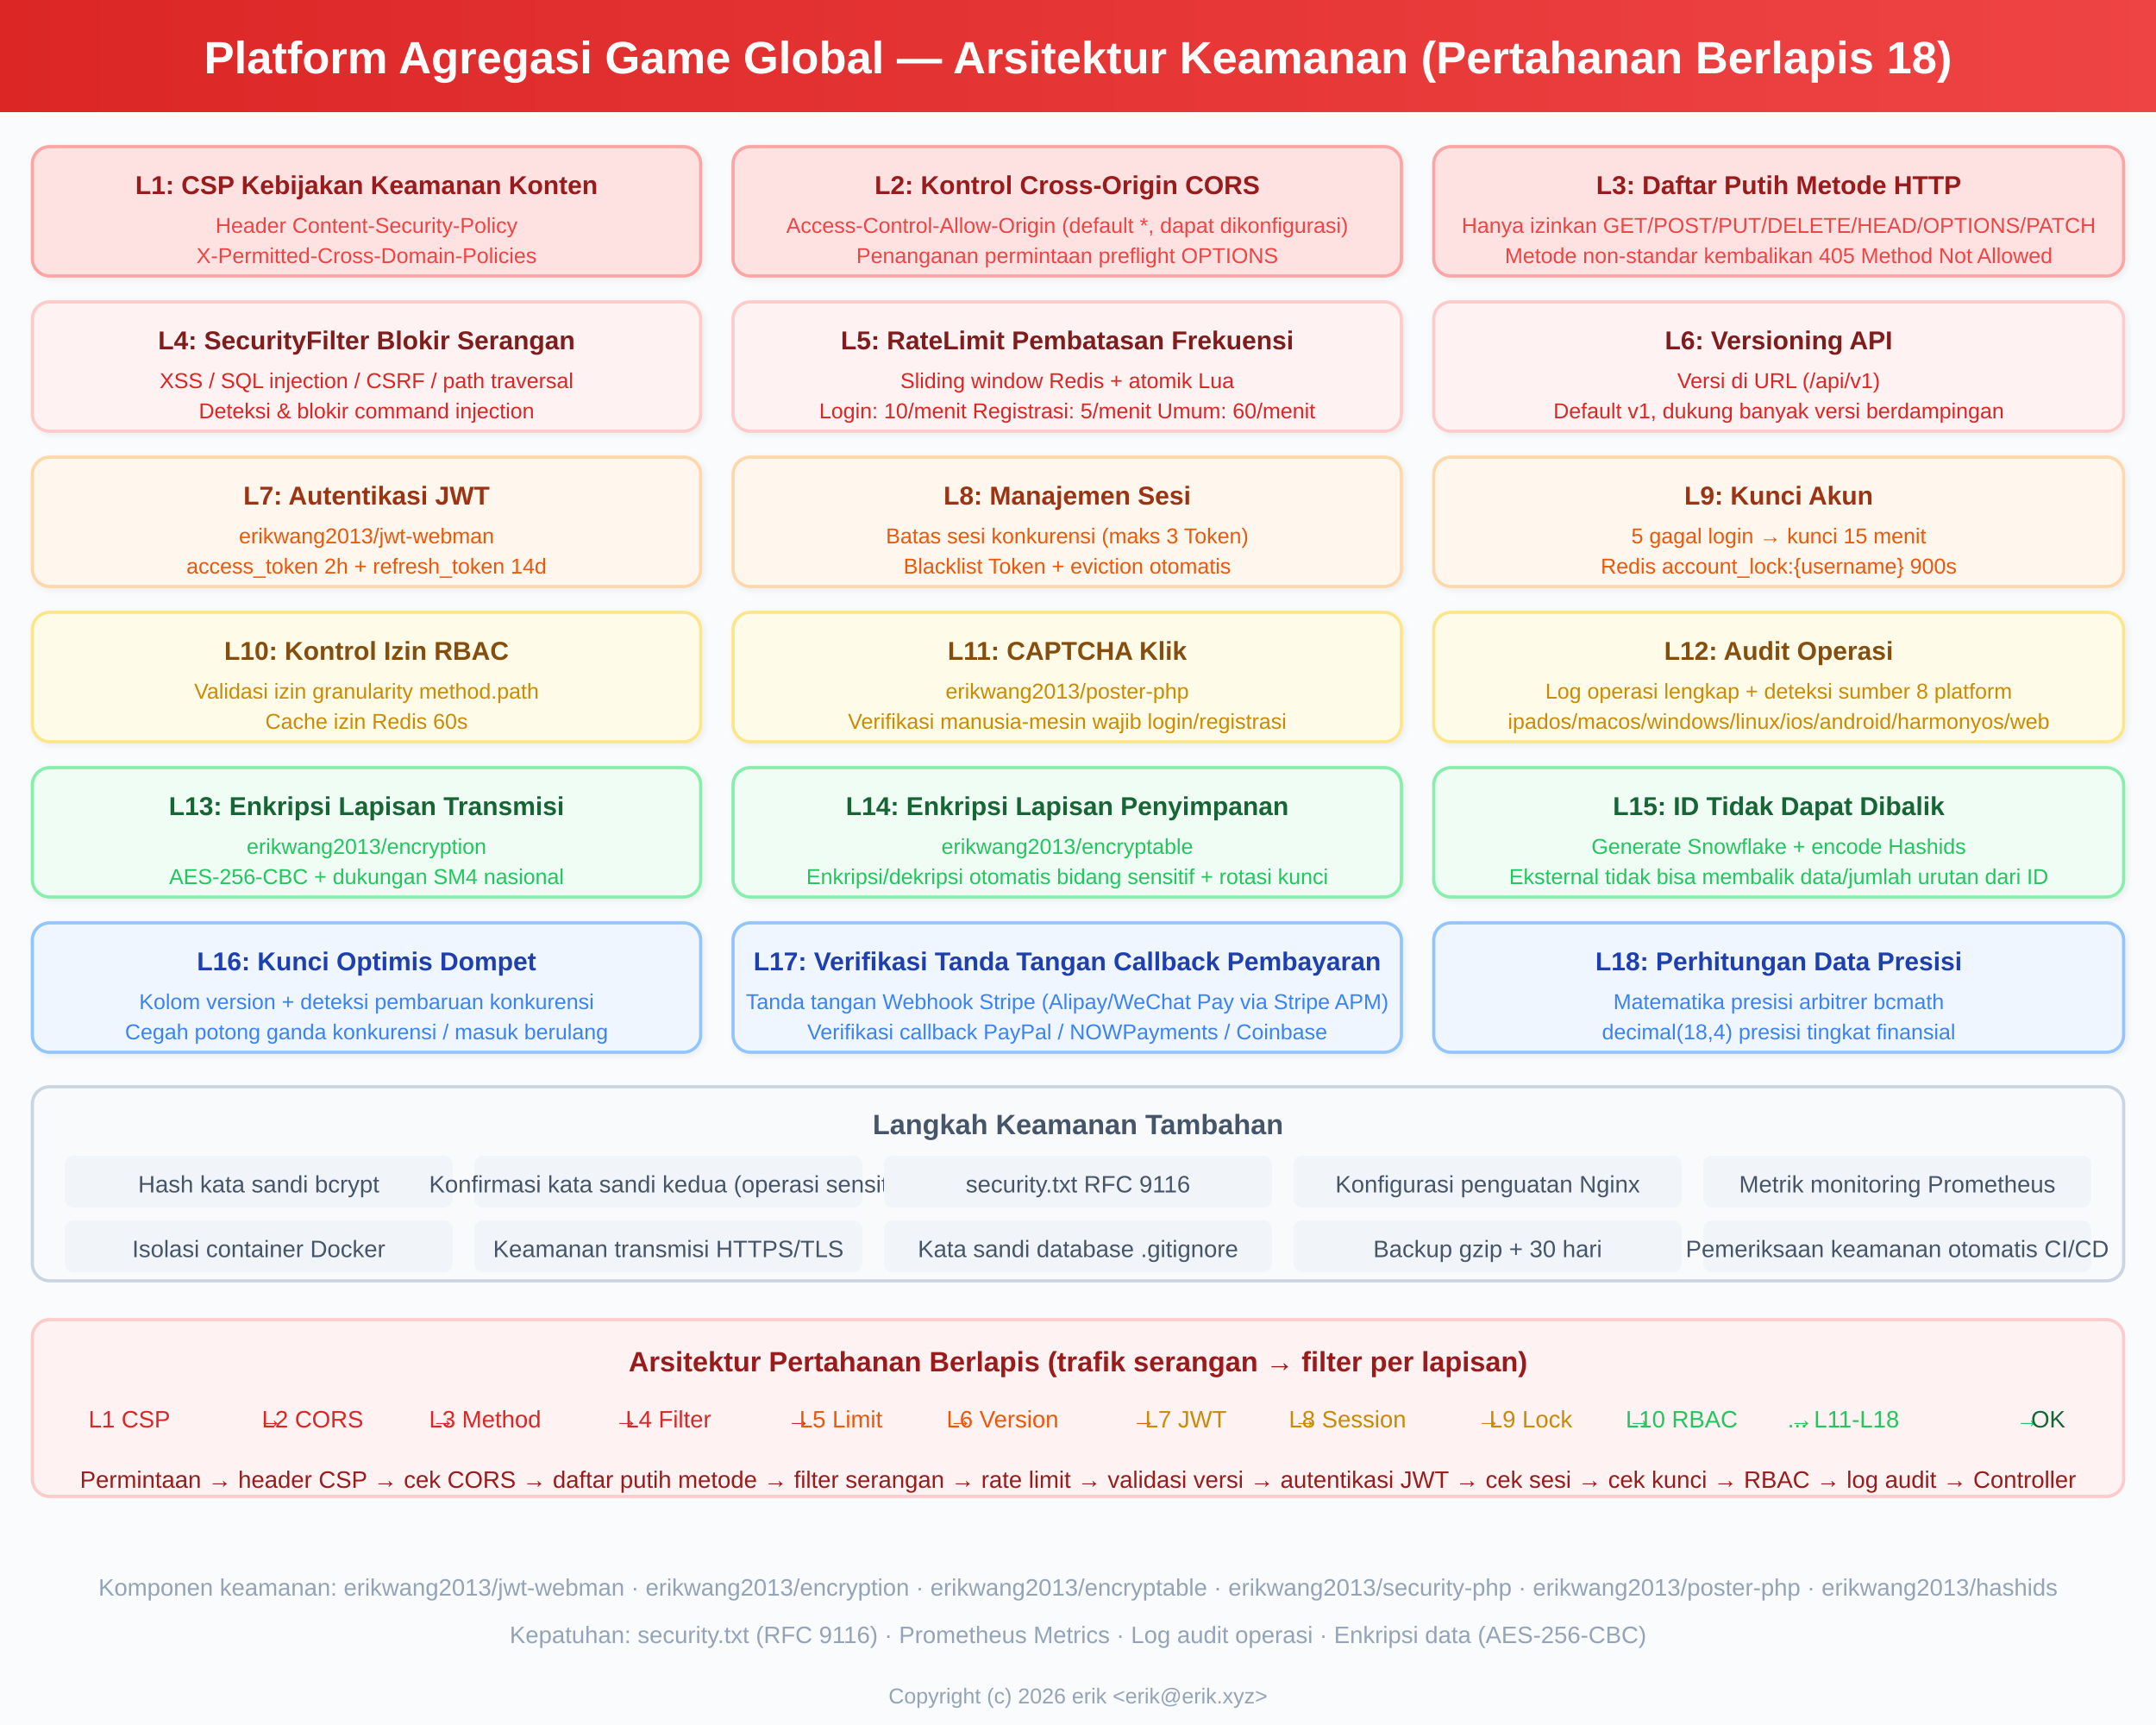
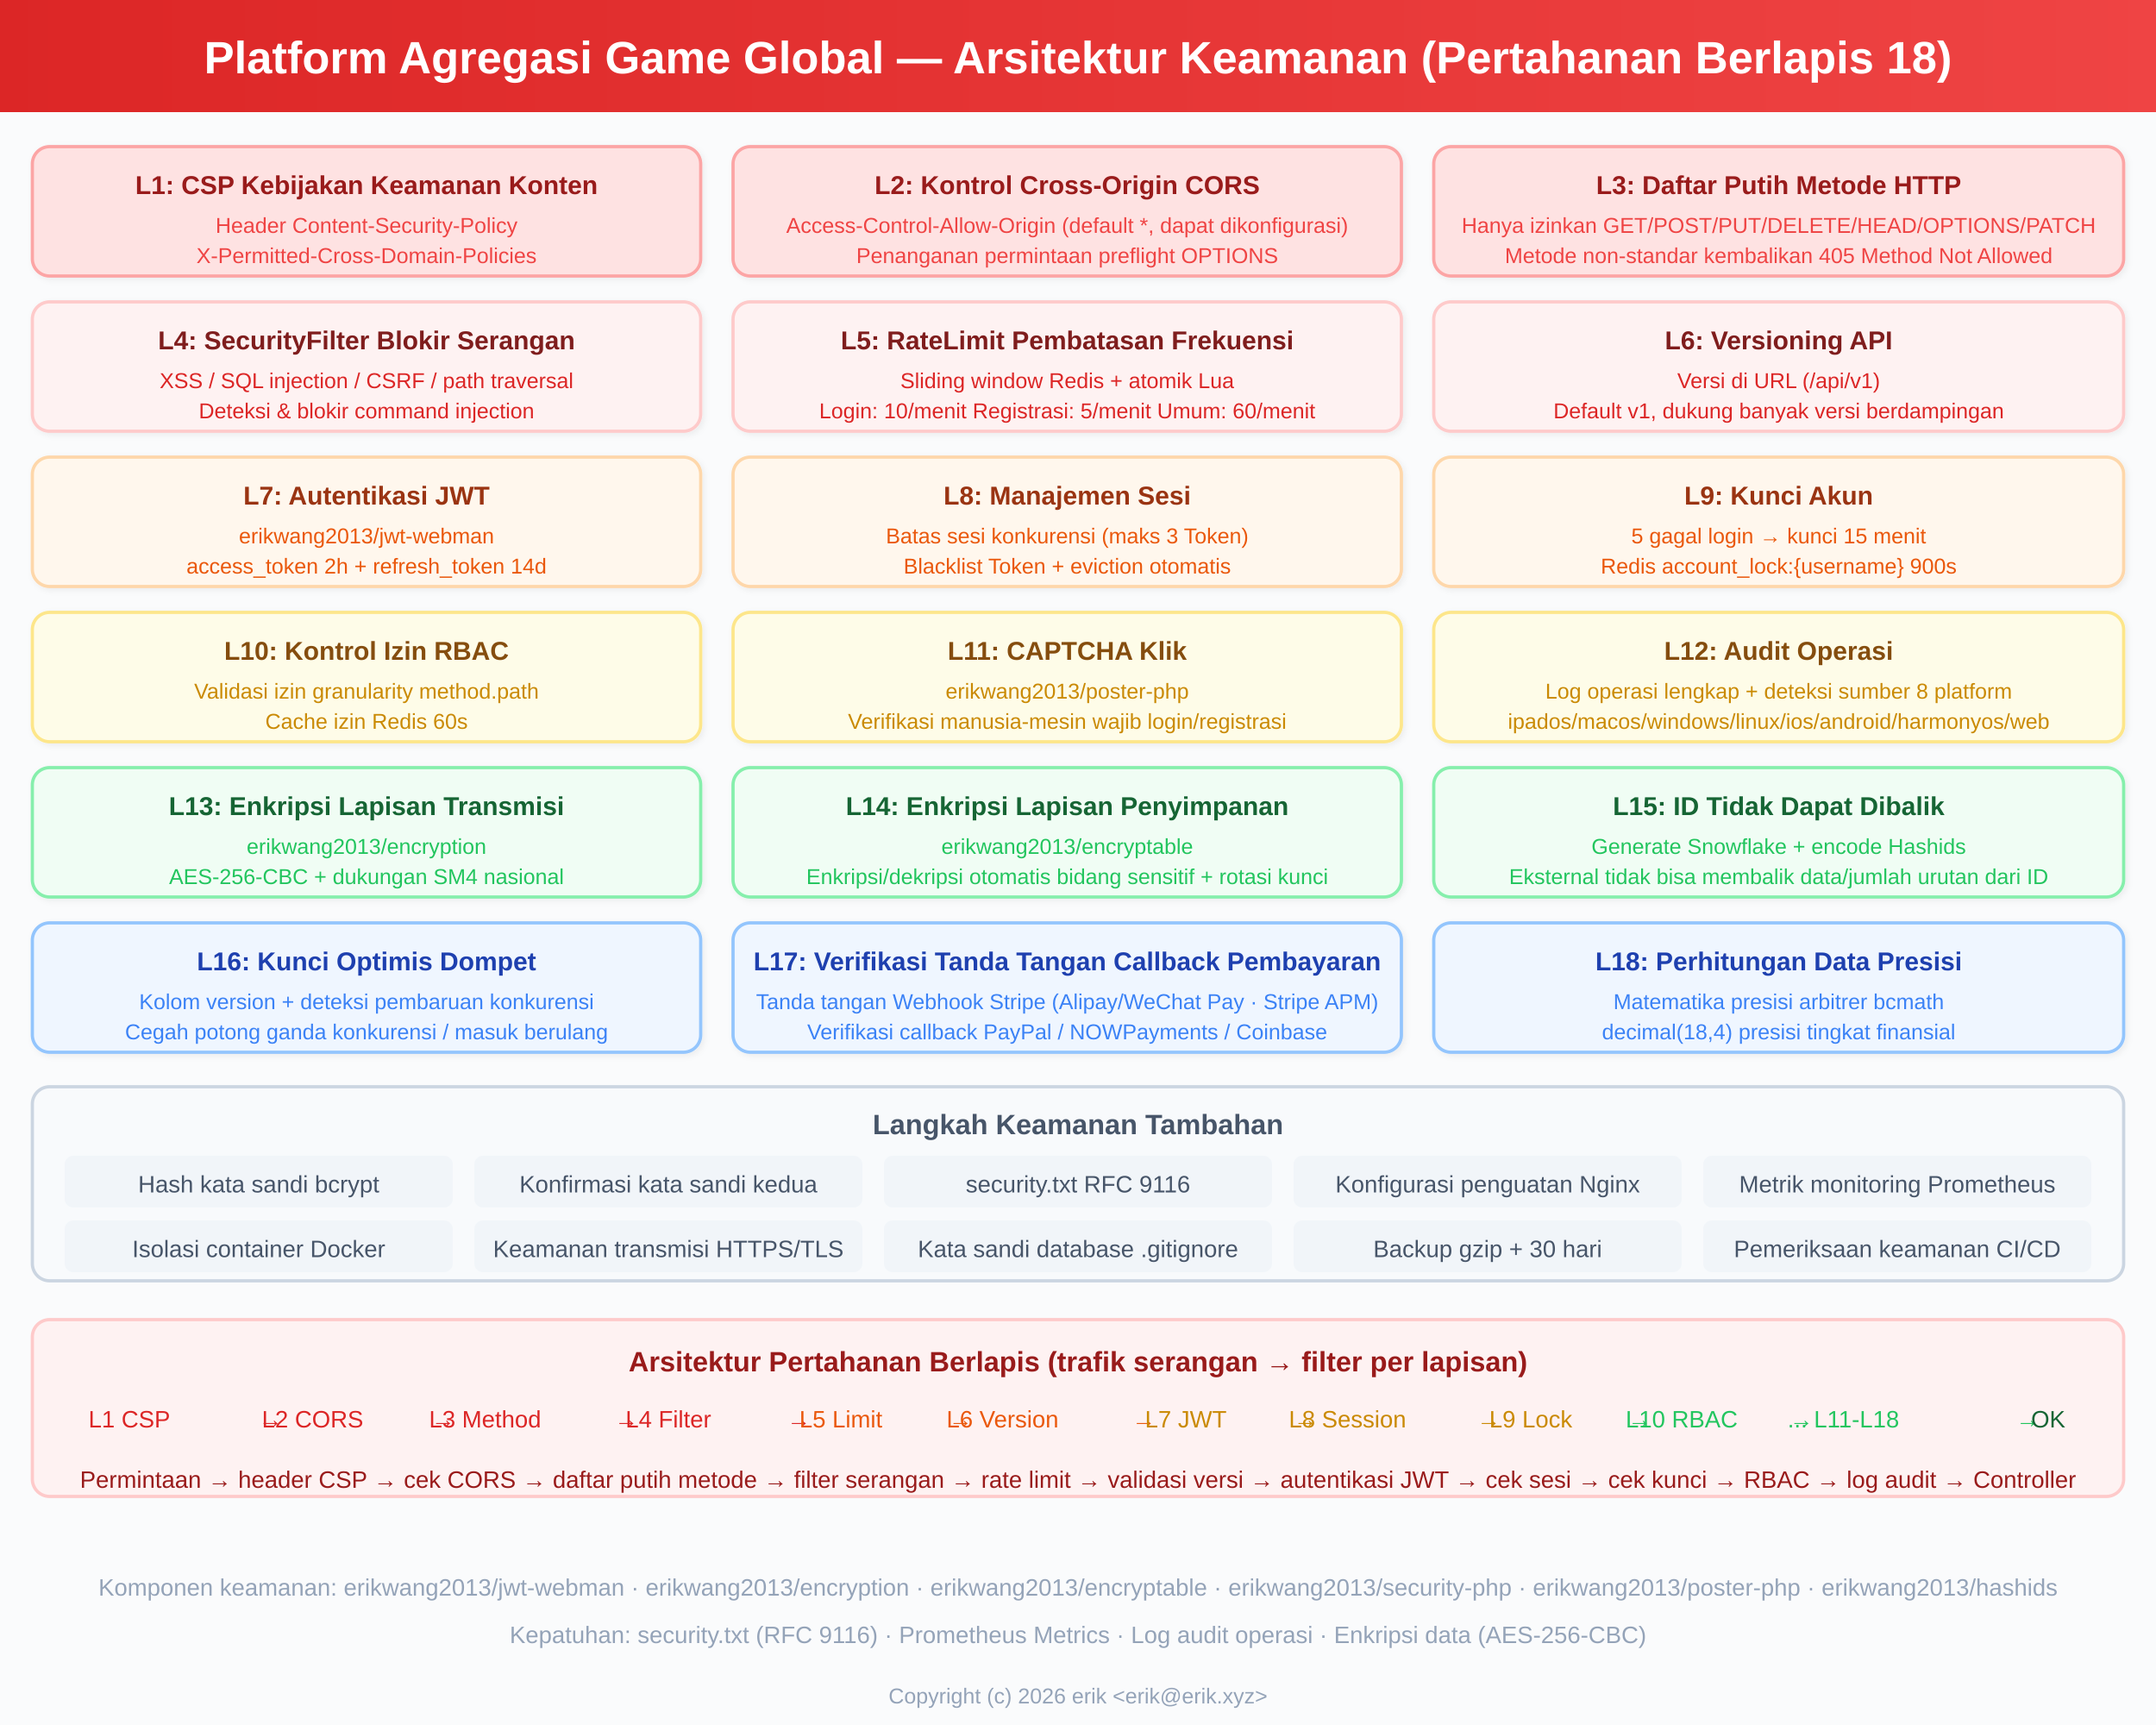
<svg xmlns="http://www.w3.org/2000/svg" viewBox="0 0 1000 800" font-family="Arial, 'Noto Sans SC', 'Noto Sans', sans-serif">
  <defs>
    <linearGradient id="hd" x1="0" y1="0" x2="1" y2="0">
      <stop offset="0%" stop-color="#dc2626" />
      <stop offset="100%" stop-color="#ef4444" />
    </linearGradient>
    <filter id="sh">
      <feDropShadow dx="1" dy="1" stdDeviation="1.5" flood-opacity=".06" />
    </filter>
  </defs>
  <rect width="1000" height="800" fill="#fafbfc" />
  <rect x="0" y="0" width="1000" height="52" fill="url(#hd)" />
  <text x="500" y="34" text-anchor="middle" fill="#fff" font-size="21" font-weight="bold">Platform Agregasi Game Global — Arsitektur Keamanan (Pertahanan Berlapis 18)</text>
  <rect x="15" y="68" width="310" height="60" rx="8" fill="#fee2e2" stroke="#fca5a5" stroke-width="1.5" filter="url(#sh)" />
  <text x="170" y="90" text-anchor="middle" fill="#991b1b" font-size="12" font-weight="bold">L1: CSP Kebijakan Keamanan Konten</text>
  <text x="170" y="108" text-anchor="middle" fill="#ef4444" font-size="10">Header Content-Security-Policy</text>
  <text x="170" y="122" text-anchor="middle" fill="#ef4444" font-size="10">X-Permitted-Cross-Domain-Policies</text>
  <rect x="340" y="68" width="310" height="60" rx="8" fill="#fee2e2" stroke="#fca5a5" stroke-width="1.5" filter="url(#sh)" />
  <text x="495" y="90" text-anchor="middle" fill="#991b1b" font-size="12" font-weight="bold">L2: Kontrol Cross-Origin CORS</text>
  <text x="495" y="108" text-anchor="middle" fill="#ef4444" font-size="10">Access-Control-Allow-Origin (default *, dapat dikonfigurasi)</text>
  <text x="495" y="122" text-anchor="middle" fill="#ef4444" font-size="10">Penanganan permintaan preflight OPTIONS</text>
  <rect x="665" y="68" width="320" height="60" rx="8" fill="#fee2e2" stroke="#fca5a5" stroke-width="1.5" filter="url(#sh)" />
  <text x="825" y="90" text-anchor="middle" fill="#991b1b" font-size="12" font-weight="bold">L3: Daftar Putih Metode HTTP</text>
  <text x="825" y="108" text-anchor="middle" fill="#ef4444" font-size="10">Hanya izinkan GET/POST/PUT/DELETE/HEAD/OPTIONS/PATCH</text>
  <text x="825" y="122" text-anchor="middle" fill="#ef4444" font-size="10">Metode non-standar kembalikan 405 Method Not Allowed</text>
  <rect x="15" y="140" width="310" height="60" rx="8" fill="#fef2f2" stroke="#fecaca" stroke-width="1.5" filter="url(#sh)" />
  <text x="170" y="162" text-anchor="middle" fill="#7f1d1d" font-size="12" font-weight="bold">L4: SecurityFilter Blokir Serangan</text>
  <text x="170" y="180" text-anchor="middle" fill="#dc2626" font-size="10">XSS / SQL injection / CSRF / path traversal</text>
  <text x="170" y="194" text-anchor="middle" fill="#dc2626" font-size="10">Deteksi &amp; blokir command injection</text>
  <rect x="340" y="140" width="310" height="60" rx="8" fill="#fef2f2" stroke="#fecaca" stroke-width="1.5" filter="url(#sh)" />
  <text x="495" y="162" text-anchor="middle" fill="#7f1d1d" font-size="12" font-weight="bold">L5: RateLimit Pembatasan Frekuensi</text>
  <text x="495" y="180" text-anchor="middle" fill="#dc2626" font-size="10">Sliding window Redis + atomik Lua</text>
  <text x="495" y="194" text-anchor="middle" fill="#dc2626" font-size="10">Login: 10/menit Registrasi: 5/menit Umum: 60/menit</text>
  <rect x="665" y="140" width="320" height="60" rx="8" fill="#fef2f2" stroke="#fecaca" stroke-width="1.5" filter="url(#sh)" />
  <text x="825" y="162" text-anchor="middle" fill="#7f1d1d" font-size="12" font-weight="bold">L6: Versioning API</text>
  <text x="825" y="180" text-anchor="middle" fill="#dc2626" font-size="10">Versi di URL (/api/v1)</text>
  <text x="825" y="194" text-anchor="middle" fill="#dc2626" font-size="10">Default v1, dukung banyak versi berdampingan</text>
  <rect x="15" y="212" width="310" height="60" rx="8" fill="#fff7ed" stroke="#fed7aa" stroke-width="1.5" filter="url(#sh)" />
  <text x="170" y="234" text-anchor="middle" fill="#9a3412" font-size="12" font-weight="bold">L7: Autentikasi JWT</text>
  <text x="170" y="252" text-anchor="middle" fill="#ea580c" font-size="10">erikwang2013/jwt-webman</text>
  <text x="170" y="266" text-anchor="middle" fill="#ea580c" font-size="10">access_token 2h + refresh_token 14d</text>
  <rect x="340" y="212" width="310" height="60" rx="8" fill="#fff7ed" stroke="#fed7aa" stroke-width="1.5" filter="url(#sh)" />
  <text x="495" y="234" text-anchor="middle" fill="#9a3412" font-size="12" font-weight="bold">L8: Manajemen Sesi</text>
  <text x="495" y="252" text-anchor="middle" fill="#ea580c" font-size="10">Batas sesi konkurensi (maks 3 Token)</text>
  <text x="495" y="266" text-anchor="middle" fill="#ea580c" font-size="10">Blacklist Token + eviction otomatis</text>
  <rect x="665" y="212" width="320" height="60" rx="8" fill="#fff7ed" stroke="#fed7aa" stroke-width="1.5" filter="url(#sh)" />
  <text x="825" y="234" text-anchor="middle" fill="#9a3412" font-size="12" font-weight="bold">L9: Kunci Akun</text>
  <text x="825" y="252" text-anchor="middle" fill="#ea580c" font-size="10">5 gagal login → kunci 15 menit</text>
  <text x="825" y="266" text-anchor="middle" fill="#ea580c" font-size="10">Redis account_lock:{username} 900s</text>
  <rect x="15" y="284" width="310" height="60" rx="8" fill="#fefce8" stroke="#fde68a" stroke-width="1.5" filter="url(#sh)" />
  <text x="170" y="306" text-anchor="middle" fill="#854d0e" font-size="12" font-weight="bold">L10: Kontrol Izin RBAC</text>
  <text x="170" y="324" text-anchor="middle" fill="#ca8a04" font-size="10">Validasi izin granularity method.path</text>
  <text x="170" y="338" text-anchor="middle" fill="#ca8a04" font-size="10">Cache izin Redis 60s</text>
  <rect x="340" y="284" width="310" height="60" rx="8" fill="#fefce8" stroke="#fde68a" stroke-width="1.5" filter="url(#sh)" />
  <text x="495" y="306" text-anchor="middle" fill="#854d0e" font-size="12" font-weight="bold">L11: CAPTCHA Klik</text>
  <text x="495" y="324" text-anchor="middle" fill="#ca8a04" font-size="10">erikwang2013/poster-php</text>
  <text x="495" y="338" text-anchor="middle" fill="#ca8a04" font-size="10">Verifikasi manusia-mesin wajib login/registrasi</text>
  <rect x="665" y="284" width="320" height="60" rx="8" fill="#fefce8" stroke="#fde68a" stroke-width="1.5" filter="url(#sh)" />
  <text x="825" y="306" text-anchor="middle" fill="#854d0e" font-size="12" font-weight="bold">L12: Audit Operasi</text>
  <text x="825" y="324" text-anchor="middle" fill="#ca8a04" font-size="10">Log operasi lengkap + deteksi sumber 8 platform</text>
  <text x="825" y="338" text-anchor="middle" fill="#ca8a04" font-size="10">ipados/macos/windows/linux/ios/android/harmonyos/web</text>
  <rect x="15" y="356" width="310" height="60" rx="8" fill="#f0fdf4" stroke="#86efac" stroke-width="1.5" filter="url(#sh)" />
  <text x="170" y="378" text-anchor="middle" fill="#166534" font-size="12" font-weight="bold">L13: Enkripsi Lapisan Transmisi</text>
  <text x="170" y="396" text-anchor="middle" fill="#22c55e" font-size="10">erikwang2013/encryption</text>
  <text x="170" y="410" text-anchor="middle" fill="#22c55e" font-size="10">AES-256-CBC + dukungan SM4 nasional</text>
  <rect x="340" y="356" width="310" height="60" rx="8" fill="#f0fdf4" stroke="#86efac" stroke-width="1.5" filter="url(#sh)" />
  <text x="495" y="378" text-anchor="middle" fill="#166534" font-size="12" font-weight="bold">L14: Enkripsi Lapisan Penyimpanan</text>
  <text x="495" y="396" text-anchor="middle" fill="#22c55e" font-size="10">erikwang2013/encryptable</text>
  <text x="495" y="410" text-anchor="middle" fill="#22c55e" font-size="10">Enkripsi/dekripsi otomatis bidang sensitif + rotasi kunci</text>
  <rect x="665" y="356" width="320" height="60" rx="8" fill="#f0fdf4" stroke="#86efac" stroke-width="1.5" filter="url(#sh)" />
  <text x="825" y="378" text-anchor="middle" fill="#166534" font-size="12" font-weight="bold">L15: ID Tidak Dapat Dibalik</text>
  <text x="825" y="396" text-anchor="middle" fill="#22c55e" font-size="10">Generate Snowflake + encode Hashids</text>
  <text x="825" y="410" text-anchor="middle" fill="#22c55e" font-size="10">Eksternal tidak bisa membalik data/jumlah urutan dari ID</text>
  <rect x="15" y="428" width="310" height="60" rx="8" fill="#eff6ff" stroke="#93c5fd" stroke-width="1.5" filter="url(#sh)" />
  <text x="170" y="450" text-anchor="middle" fill="#1e40af" font-size="12" font-weight="bold">L16: Kunci Optimis Dompet</text>
  <text x="170" y="468" text-anchor="middle" fill="#3b82f6" font-size="10">Kolom version + deteksi pembaruan konkurensi</text>
  <text x="170" y="482" text-anchor="middle" fill="#3b82f6" font-size="10">Cegah potong ganda konkurensi / masuk berulang</text>
  <rect x="340" y="428" width="310" height="60" rx="8" fill="#eff6ff" stroke="#93c5fd" stroke-width="1.5" filter="url(#sh)" />
  <text x="495" y="450" text-anchor="middle" fill="#1e40af" font-size="12" font-weight="bold">L17: Verifikasi Tanda Tangan Callback Pembayaran</text>
-   <text x="495" y="468" text-anchor="middle" fill="#3b82f6" font-size="10">Tanda tangan Webhook Stripe (Alipay/WeChat Pay via Stripe APM)</text>
+   <text x="495" y="468" text-anchor="middle" fill="#3b82f6" font-size="10">Tanda tangan Webhook Stripe (Alipay/WeChat Pay · Stripe APM)</text>
  <text x="495" y="482" text-anchor="middle" fill="#3b82f6" font-size="10">Verifikasi callback PayPal / NOWPayments / Coinbase</text>
  <rect x="665" y="428" width="320" height="60" rx="8" fill="#eff6ff" stroke="#93c5fd" stroke-width="1.5" filter="url(#sh)" />
  <text x="825" y="450" text-anchor="middle" fill="#1e40af" font-size="12" font-weight="bold">L18: Perhitungan Data Presisi</text>
  <text x="825" y="468" text-anchor="middle" fill="#3b82f6" font-size="10">Matematika presisi arbitrer bcmath</text>
  <text x="825" y="482" text-anchor="middle" fill="#3b82f6" font-size="10">decimal(18,4) presisi tingkat finansial</text>
  <rect x="15" y="504" width="970" height="90" rx="8" fill="#f8fafc" stroke="#cbd5e1" stroke-width="1.5" />
  <text x="500" y="526" text-anchor="middle" fill="#475569" font-size="13" font-weight="bold">Langkah Keamanan Tambahan</text>
  <rect x="30" y="536" width="180" height="24" rx="4" fill="#f1f5f9" />
  <text x="120" y="553" text-anchor="middle" fill="#475569" font-size="11">Hash kata sandi bcrypt</text>
  <rect x="220" y="536" width="180" height="24" rx="4" fill="#f1f5f9" />
-   <text x="310" y="553" text-anchor="middle" fill="#475569" font-size="11">Konfirmasi kata sandi kedua (operasi sensitif)</text>
+   <text x="310" y="553" text-anchor="middle" fill="#475569" font-size="11">Konfirmasi kata sandi kedua</text>
  <rect x="410" y="536" width="180" height="24" rx="4" fill="#f1f5f9" />
  <text x="500" y="553" text-anchor="middle" fill="#475569" font-size="11">security.txt RFC 9116</text>
  <rect x="600" y="536" width="180" height="24" rx="4" fill="#f1f5f9" />
  <text x="690" y="553" text-anchor="middle" fill="#475569" font-size="11">Konfigurasi penguatan Nginx</text>
  <rect x="790" y="536" width="180" height="24" rx="4" fill="#f1f5f9" />
  <text x="880" y="553" text-anchor="middle" fill="#475569" font-size="11">Metrik monitoring Prometheus</text>
  <rect x="30" y="566" width="180" height="24" rx="4" fill="#f1f5f9" />
  <text x="120" y="583" text-anchor="middle" fill="#475569" font-size="11">Isolasi container Docker</text>
  <rect x="220" y="566" width="180" height="24" rx="4" fill="#f1f5f9" />
  <text x="310" y="583" text-anchor="middle" fill="#475569" font-size="11">Keamanan transmisi HTTPS/TLS</text>
  <rect x="410" y="566" width="180" height="24" rx="4" fill="#f1f5f9" />
  <text x="500" y="583" text-anchor="middle" fill="#475569" font-size="11">Kata sandi database .gitignore</text>
  <rect x="600" y="566" width="180" height="24" rx="4" fill="#f1f5f9" />
  <text x="690" y="583" text-anchor="middle" fill="#475569" font-size="11">Backup gzip + 30 hari</text>
  <rect x="790" y="566" width="180" height="24" rx="4" fill="#f1f5f9" />
-   <text x="880" y="583" text-anchor="middle" fill="#475569" font-size="11">Pemeriksaan keamanan otomatis CI/CD</text>
+   <text x="880" y="583" text-anchor="middle" fill="#475569" font-size="11">Pemeriksaan keamanan CI/CD</text>
  <rect x="15" y="612" width="970" height="82" rx="8" fill="#fef2f2" stroke="#fecaca" stroke-width="1.5" />
  <text x="500" y="636" text-anchor="middle" fill="#991b1b" font-size="13" font-weight="bold">Arsitektur Pertahanan Berlapis (trafik serangan → filter per lapisan)</text>
  <text x="60" y="662" text-anchor="middle" fill="#dc2626" font-size="11">L1 CSP</text>
  <text x="120" y="662" fill="#dc2626" font-size="11">→</text>
  <text x="145" y="662" text-anchor="middle" fill="#dc2626" font-size="11">L2 CORS</text>
  <text x="200" y="662" fill="#dc2626" font-size="11">→</text>
  <text x="225" y="662" text-anchor="middle" fill="#dc2626" font-size="11">L3 Method</text>
  <text x="285" y="662" fill="#dc2626" font-size="11">→</text>
  <text x="310" y="662" text-anchor="middle" fill="#dc2626" font-size="11">L4 Filter</text>
  <text x="365" y="662" fill="#dc2626" font-size="11">→</text>
  <text x="390" y="662" text-anchor="middle" fill="#ea580c" font-size="11">L5 Limit</text>
  <text x="440" y="662" fill="#ea580c" font-size="11">→</text>
  <text x="465" y="662" text-anchor="middle" fill="#ea580c" font-size="11">L6 Version</text>
  <text x="525" y="662" fill="#ea580c" font-size="11">→</text>
  <text x="550" y="662" text-anchor="middle" fill="#ca8a04" font-size="11">L7 JWT</text>
  <text x="600" y="662" fill="#ca8a04" font-size="11">→</text>
  <text x="625" y="662" text-anchor="middle" fill="#ca8a04" font-size="11">L8 Session</text>
  <text x="685" y="662" fill="#ca8a04" font-size="11">→</text>
  <text x="710" y="662" text-anchor="middle" fill="#ca8a04" font-size="11">L9 Lock</text>
  <text x="755" y="662" fill="#22c55e" font-size="11">→</text>
  <text x="780" y="662" text-anchor="middle" fill="#22c55e" font-size="11">L10 RBAC</text>
  <text x="830" y="662" fill="#22c55e" font-size="11">→</text>
  <text x="855" y="662" text-anchor="middle" fill="#22c55e" font-size="11">... L11-L18</text>
  <text x="935" y="662" fill="#22c55e" font-size="11">→</text>
  <text x="950" y="662" text-anchor="middle" fill="#166534" font-size="11">OK</text>
  <text x="500" y="690" text-anchor="middle" fill="#991b1b" font-size="11">Permintaan → header CSP → cek CORS → daftar putih metode → filter serangan → rate limit → validasi versi → autentikasi JWT → cek sesi → cek kunci → RBAC → log audit → Controller</text>
  <text x="500" y="740" text-anchor="middle" fill="#94a3b8" font-size="11">Komponen keamanan: erikwang2013/jwt-webman · erikwang2013/encryption · erikwang2013/encryptable · erikwang2013/security-php · erikwang2013/poster-php · erikwang2013/hashids</text>
  <text x="500" y="762" text-anchor="middle" fill="#94a3b8" font-size="11">Kepatuhan: security.txt (RFC 9116) · Prometheus Metrics · Log audit operasi · Enkripsi data (AES-256-CBC)</text>
  <text x="500" y="790" text-anchor="middle" fill="#94a3b8" font-size="10">Copyright (c) 2026 erik &lt;erik@erik.xyz&gt;</text>
</svg>
